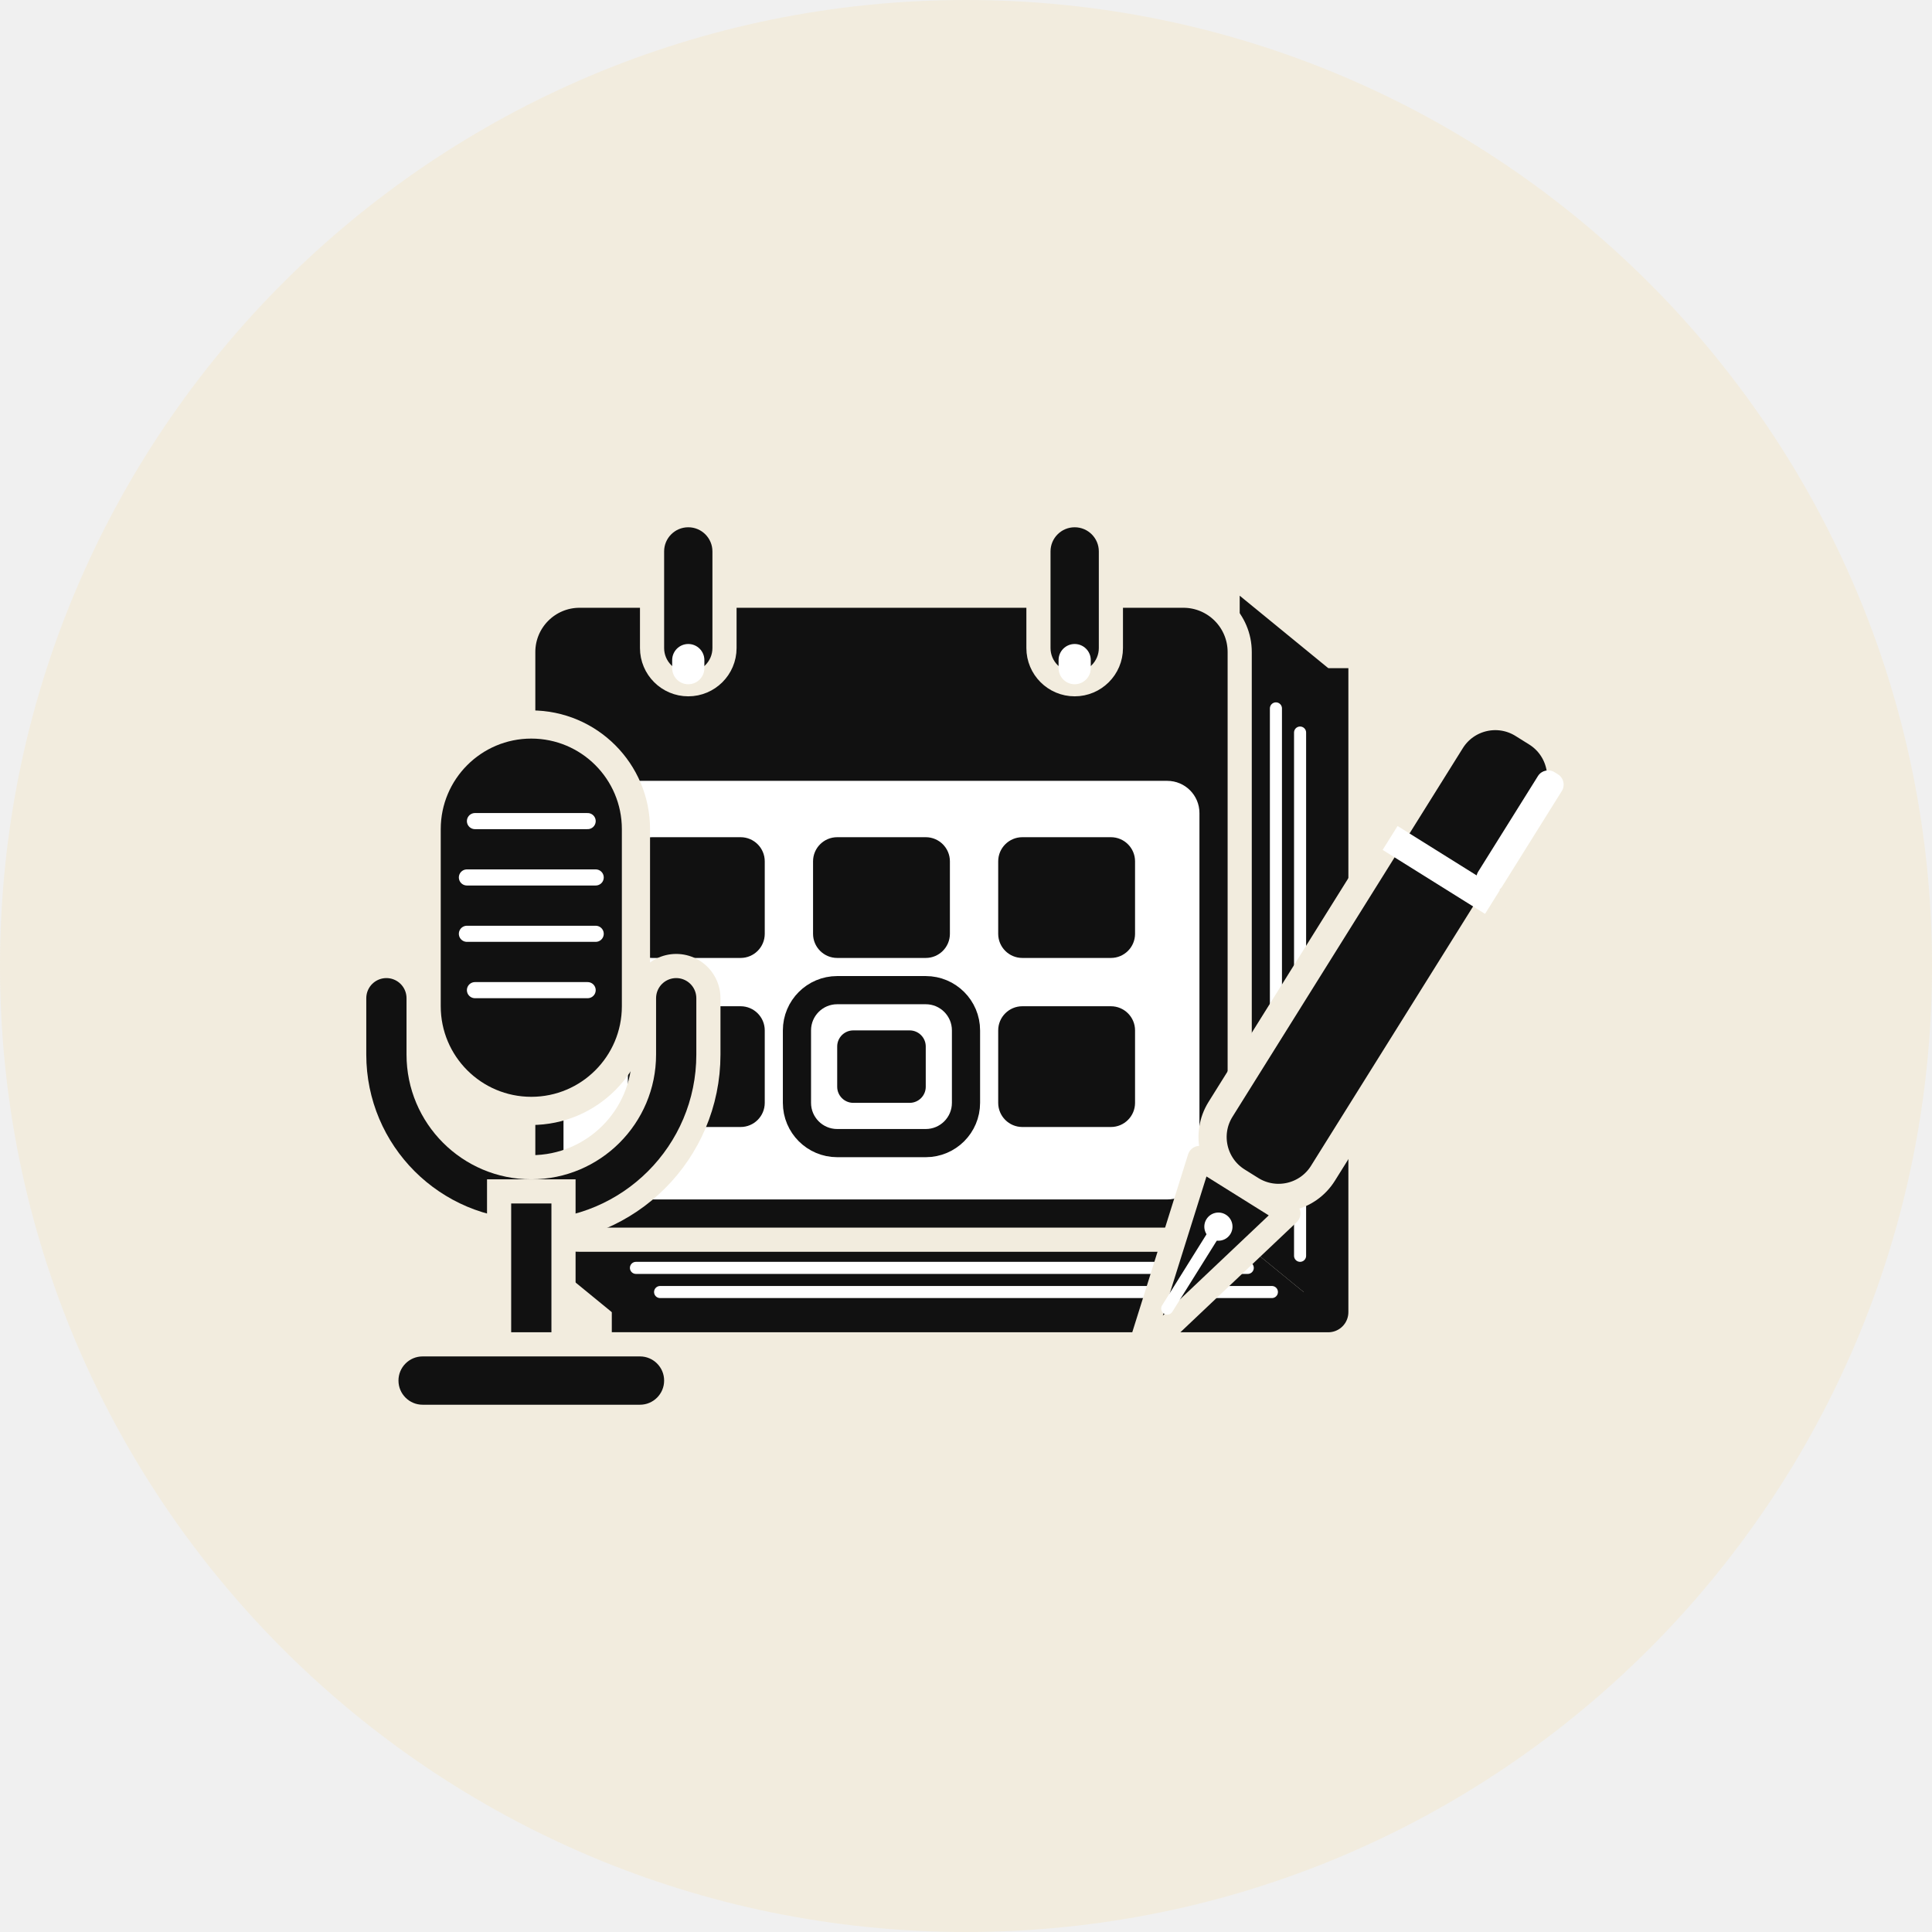
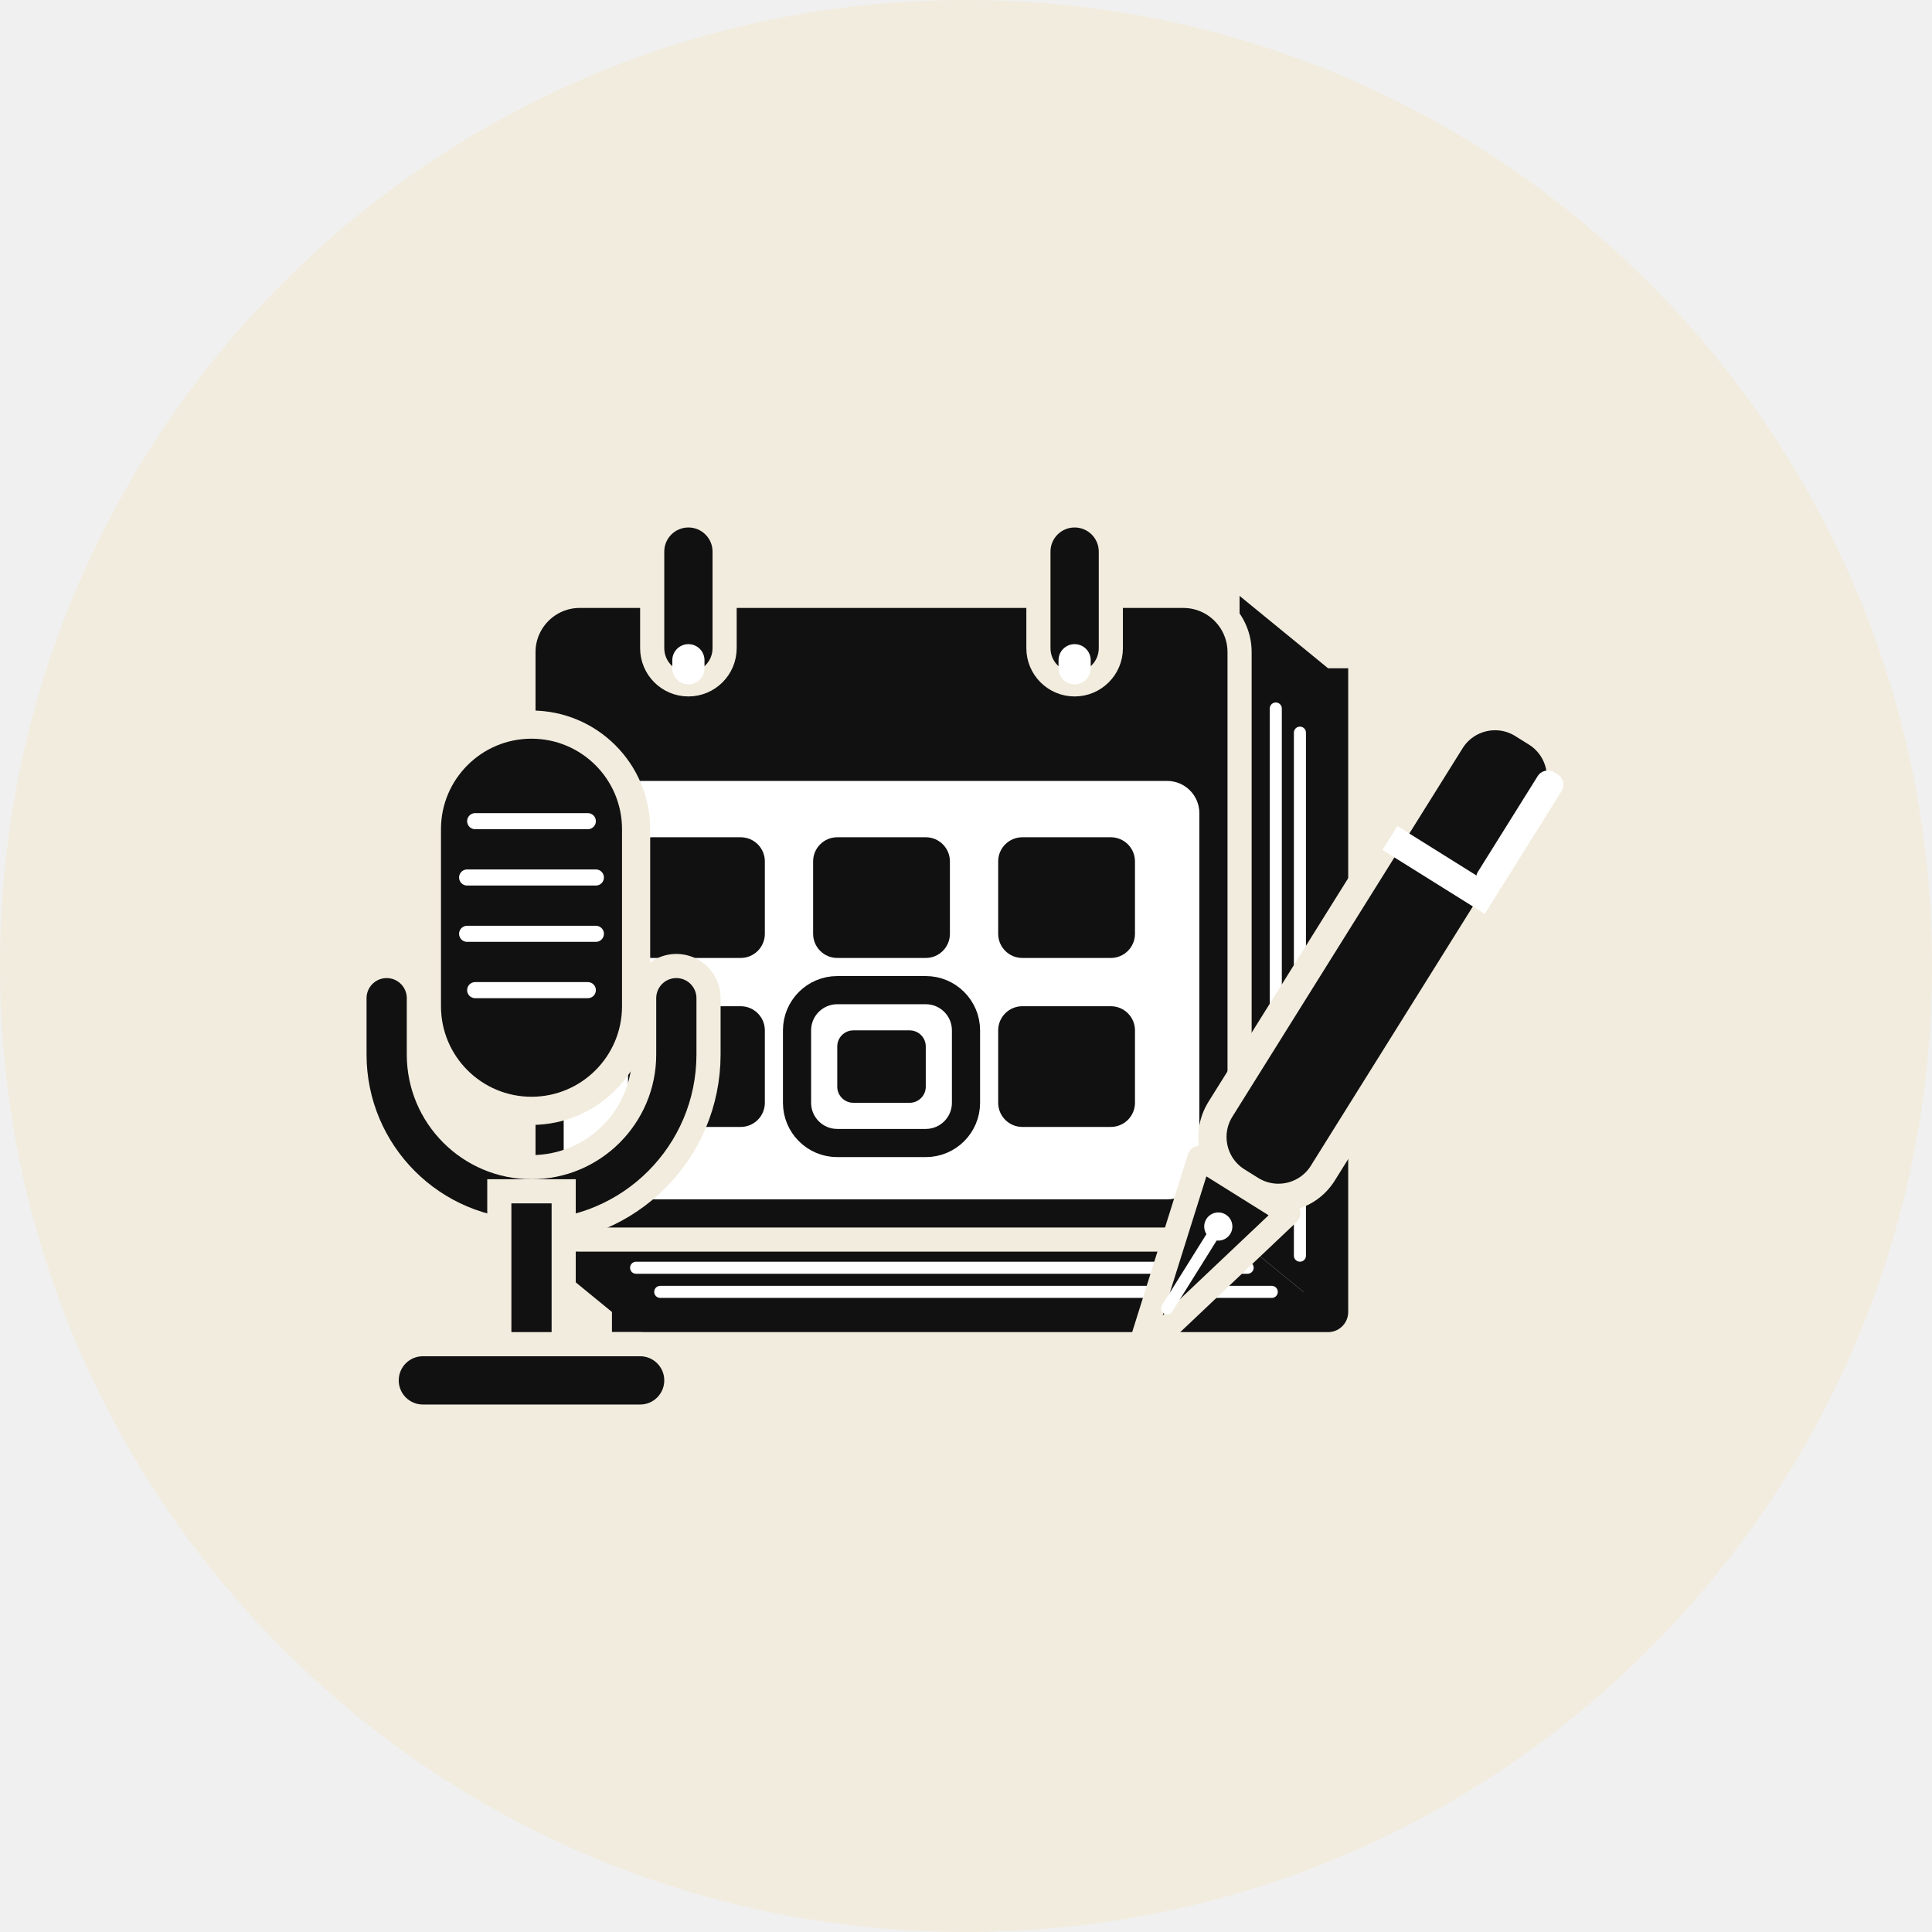
<svg xmlns="http://www.w3.org/2000/svg" viewBox="0 0 432 432" width="432" height="432">
  <circle cx="216" cy="216" r="216" fill="#F2ECDE" />
-   <g transform="translate(216 216) scale(1.2) translate(-216 -216)">
-     <g transform="translate(216 216) scale(0.75) translate(-222 -204)">
+   <g transform="translate(216 216) scale(1.043) translate(-216 -216)">
+     <g transform="translate(216 216) scale(0.8625) translate(-222 -204)">
      <path d="M290 112 L312 130 L312 290 L290 272 Z" fill="#111111" />
      <path d="M112 272 L290 272 L312 290 L134 290 Z" fill="#111111" />
      <path d="M134 290 L312 290 L312 130" fill="none" stroke="#111111" stroke-width="10" stroke-linejoin="round" />
      <g stroke="#FFFFFF" stroke-width="3" stroke-linecap="round" fill="none">
        <line x1="140" y1="279" x2="292" y2="279" />
        <line x1="146" y1="285" x2="298" y2="285" />
        <line x1="299" y1="140" x2="299" y2="270" />
        <line x1="305" y1="146" x2="305" y2="276" />
      </g>
      <rect x="112" y="112" width="178" height="160" rx="14" fill="#111111" stroke="#F2ECDE" stroke-width="6" />
      <rect x="122" y="158" width="158" height="104" rx="8" fill="#FFFFFF" />
      <g fill="#111111">
        <rect x="138" y="172" width="34" height="30" rx="6" />
        <rect x="184" y="172" width="34" height="30" rx="6" />
        <rect x="230" y="172" width="34" height="30" rx="6" />
        <rect x="138" y="214" width="34" height="30" rx="6" />
        <rect x="230" y="214" width="34" height="30" rx="6" />
      </g>
      <rect x="180" y="210" width="42" height="38" rx="10" fill="none" stroke="#111111" stroke-width="7" />
      <rect x="190" y="220" width="22" height="18" rx="4" fill="#111111" />
      <rect x="144" y="92" width="18" height="42" rx="9" fill="#111111" stroke="#F2ECDE" stroke-width="6" />
      <rect x="240" y="92" width="18" height="42" rx="9" fill="#111111" stroke="#F2ECDE" stroke-width="6" />
      <rect x="149" y="124" width="8" height="10" rx="4" fill="#FFFFFF" />
      <rect x="245" y="124" width="8" height="10" rx="4" fill="#FFFFFF" />
      <path d="M78 212 v14 a36 36 0 0 0 72 0 v-14" fill="none" stroke="#F2ECDE" stroke-width="22" stroke-linecap="round" />
      <path d="M78 212 v14 a36 36 0 0 0 72 0 v-14" fill="none" stroke="#111111" stroke-width="10" stroke-linecap="round" />
      <rect x="106" y="260" width="16" height="44" fill="#111111" stroke="#F2ECDE" stroke-width="6" />
      <rect x="78" y="298" width="72" height="18" rx="9" fill="#111111" stroke="#F2ECDE" stroke-width="6" />
      <rect x="88" y="144" width="52" height="96" rx="26" fill="#111111" stroke="#F2ECDE" stroke-width="7" />
      <g stroke="#FFFFFF" stroke-width="4" stroke-linecap="round">
        <line x1="100" y1="168" x2="128" y2="168" />
        <line x1="98" y1="182" x2="130" y2="182" />
        <line x1="98" y1="196" x2="130" y2="196" />
        <line x1="100" y1="210" x2="128" y2="210" />
      </g>
      <g transform="rotate(32 304 236)">
        <rect x="290" y="128" width="30" height="134" rx="13" fill="#111111" stroke="#F2ECDE" stroke-width="7" />
        <rect x="290" y="166" width="30" height="7" fill="#FFFFFF" />
        <rect x="313" y="134" width="7" height="34" rx="3" fill="#FFFFFF" />
        <path d="M292 262 L318 262 L305 312 Z" fill="#111111" stroke="#F2ECDE" stroke-width="6" stroke-linejoin="round" />
        <line x1="305" y1="274" x2="305" y2="298" stroke="#FFFFFF" stroke-width="3" stroke-linecap="round" />
        <circle cx="305" cy="274" r="3.5" fill="#FFFFFF" />
      </g>
    </g>
  </g>
</svg>
